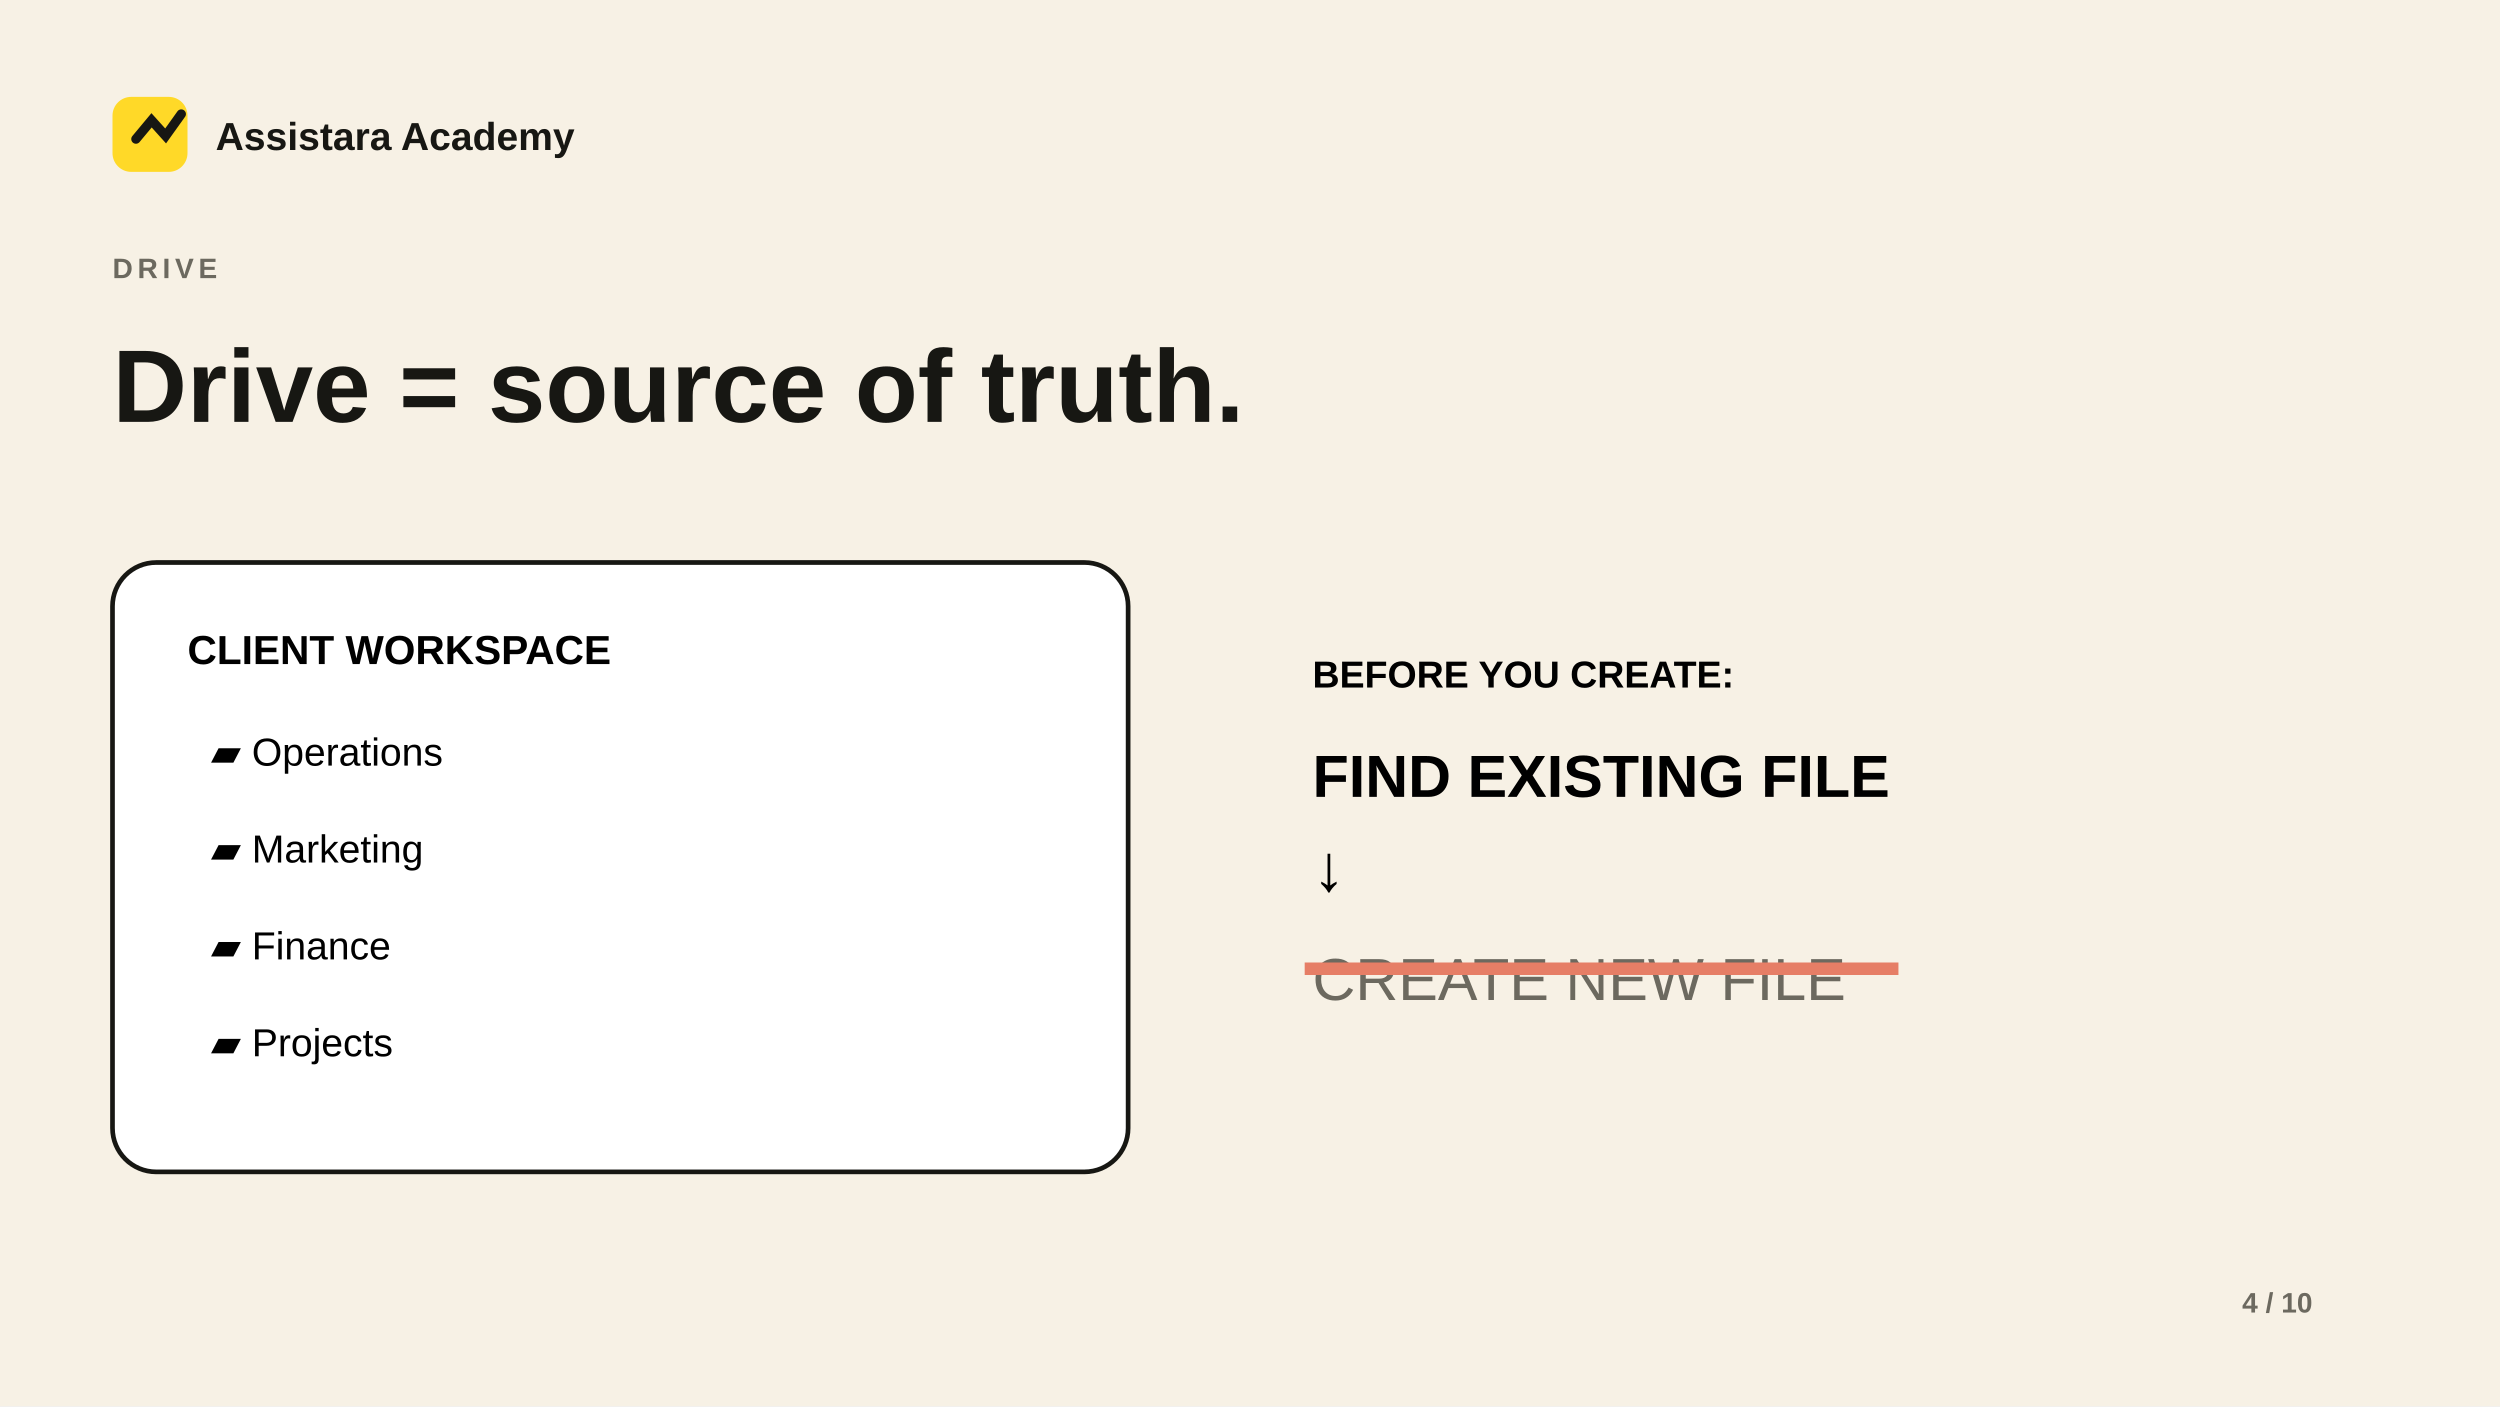
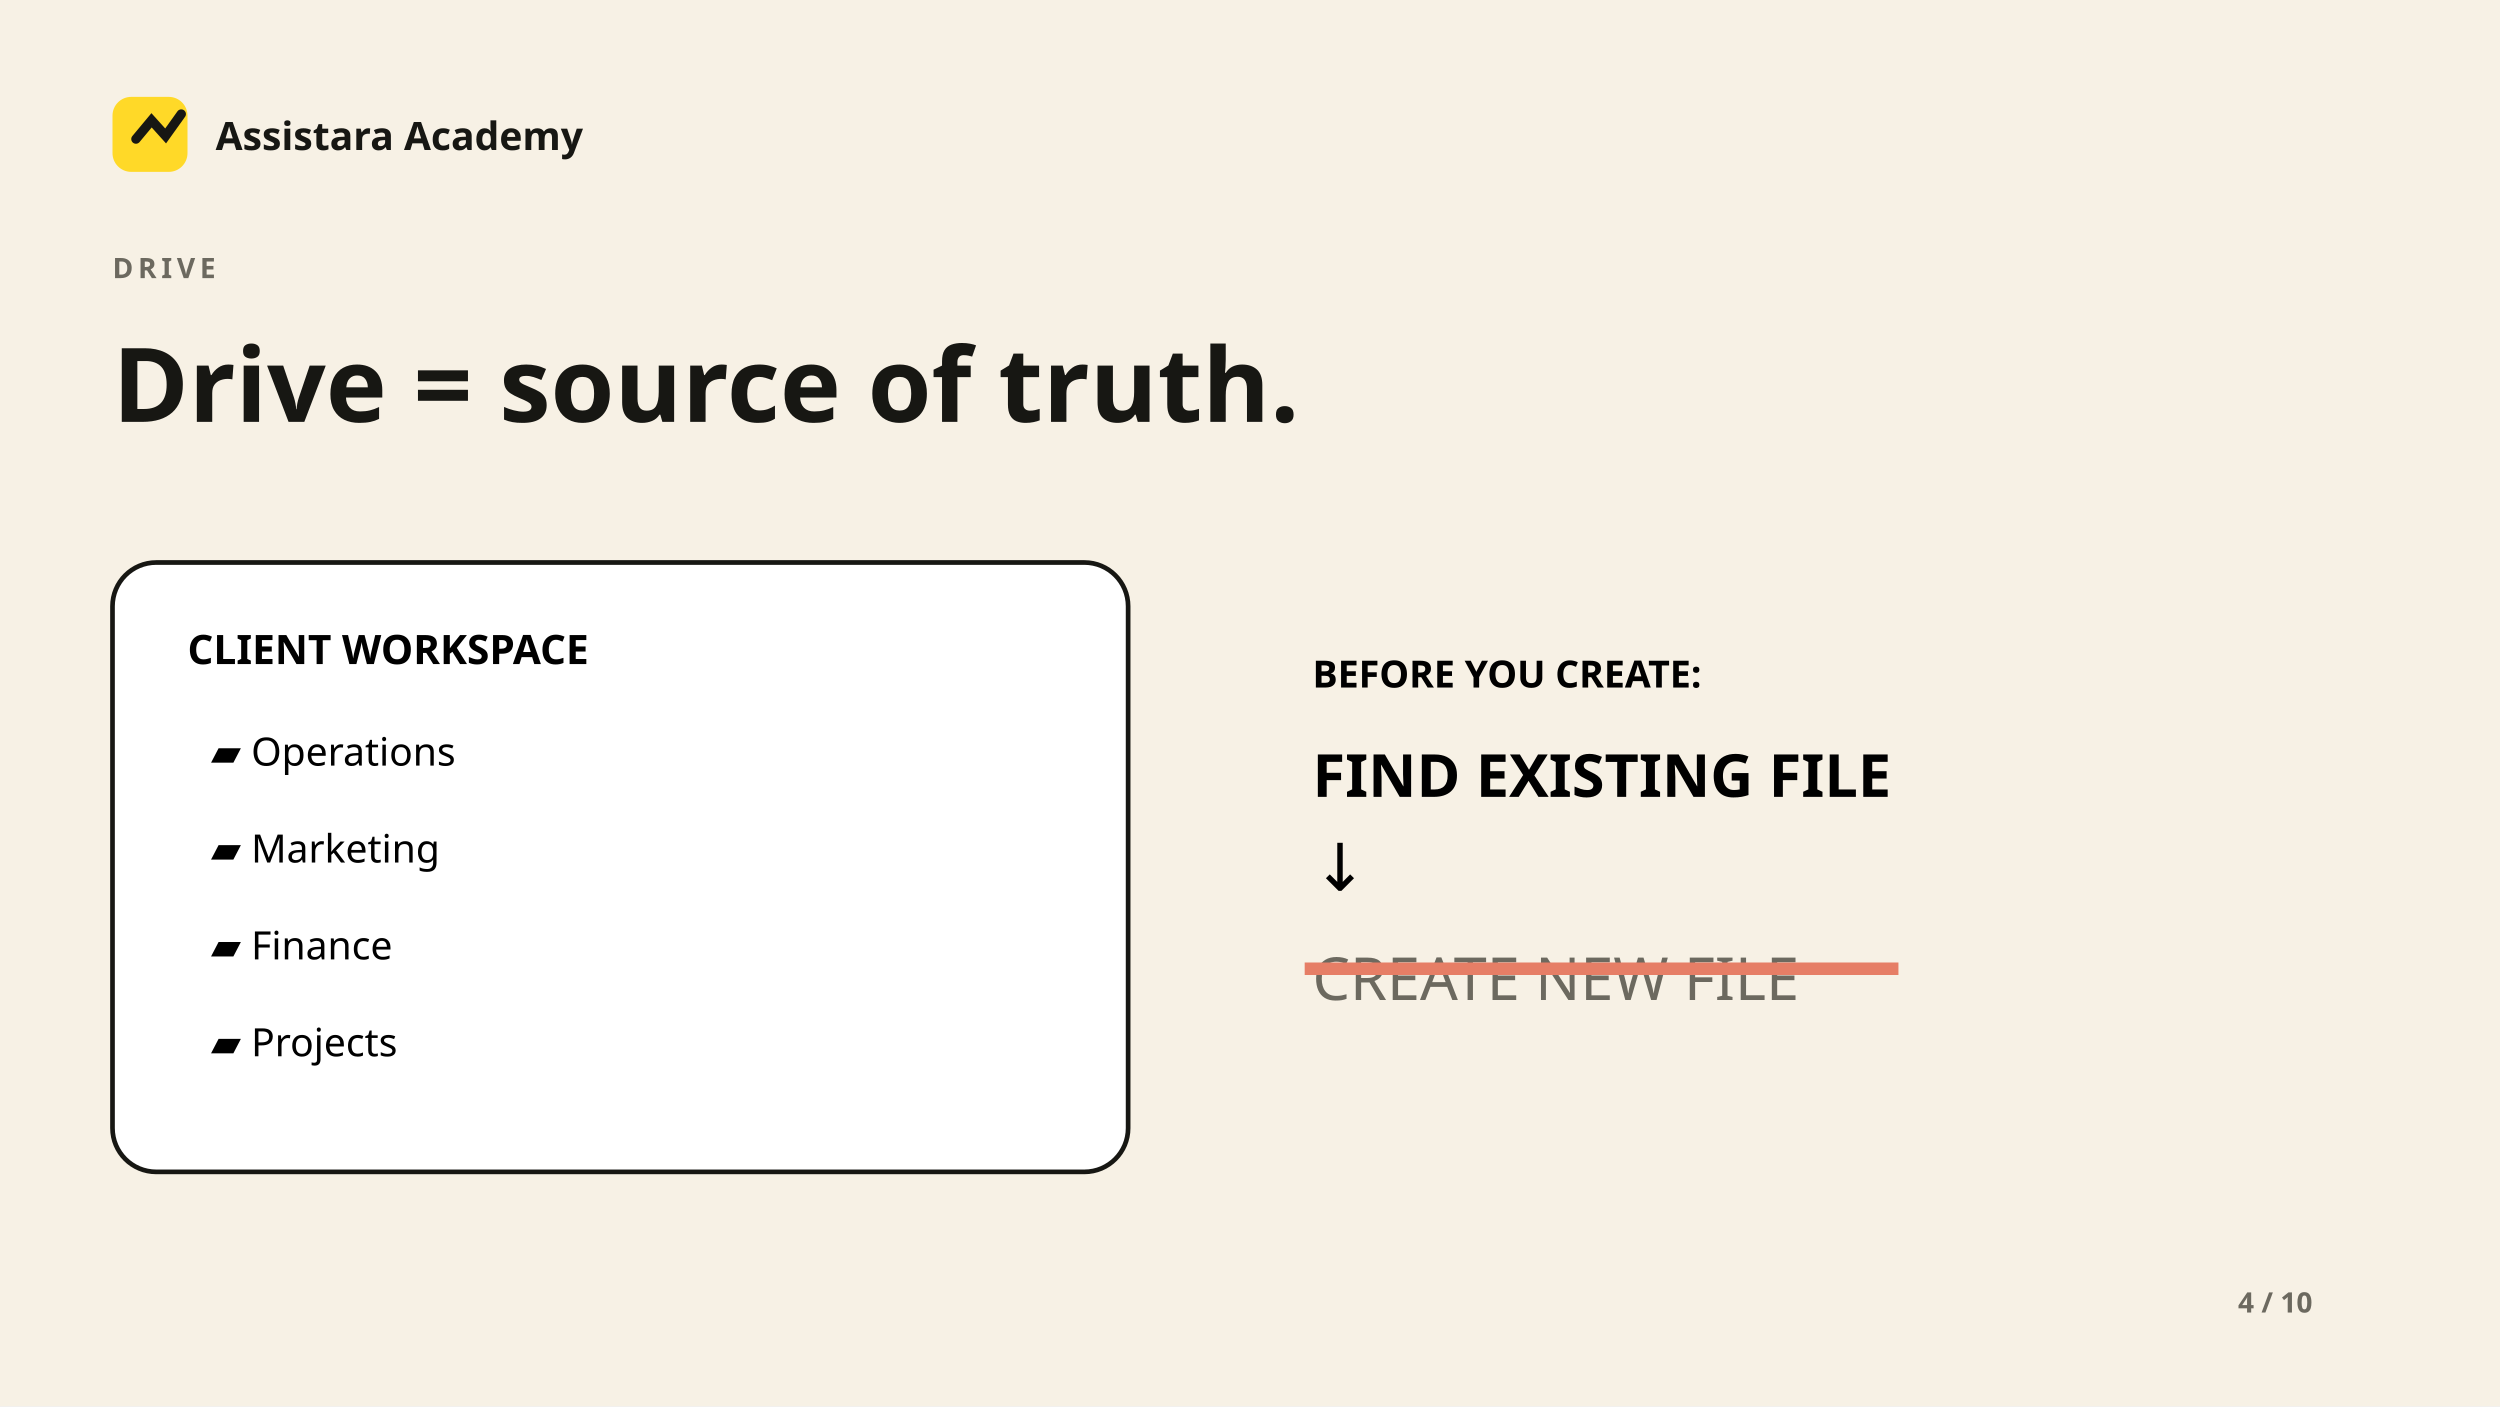
<svg xmlns="http://www.w3.org/2000/svg" width="1600" height="900" viewBox="0 0 1600 900">
  <rect width="1600" height="900" fill="#F7F1E5" />
  <rect x="72" y="62" width="48" height="48" rx="12" fill="#FFD928" />
  <path d="M87 89l10-12 9 10 10-14" fill="none" stroke="#171713" stroke-width="6" stroke-linecap="round" />
-   <text x="138" y="96" font-family="Manrope,Arial" font-size="25" font-weight="800" fill="#171713">Assistara Academy</text>
-   <text x="72" y="178" font-family="Manrope,Arial" font-size="18" font-weight="800" letter-spacing="3" fill="#6C695F">DRIVE</text>
-   <text x="72" y="270" font-family="Manrope,Arial" font-size="66" font-weight="800" fill="#171713">Drive = source of truth.</text>
+   <text x="138" y="96" font-family="Manrope,sans-serif" font-size="25" font-weight="800" fill="#171713">Assistara Academy</text>
+   <text x="72" y="178" font-family="Manrope,sans-serif" font-size="18" font-weight="800" letter-spacing="3" fill="#6C695F">DRIVE</text>
+   <text x="72" y="270" font-family="Manrope,sans-serif" font-size="66" font-weight="800" fill="#171713">Drive = source of truth.</text>
  <g>
    <rect x="72" y="360" width="650" height="390" rx="28" fill="#fff" stroke="#171713" stroke-width="3" />
-     <text x="120" y="425" font-family="Manrope,Arial" font-size="26" font-weight="800">CLIENT WORKSPACE</text>
-     <text x="135" y="490" font-family="Manrope,Arial" font-size="25">▰  Operations</text>
-     <text x="135" y="552" font-family="Manrope,Arial" font-size="25">▰  Marketing</text>
-     <text x="135" y="614" font-family="Manrope,Arial" font-size="25">▰  Finance</text>
-     <text x="135" y="676" font-family="Manrope,Arial" font-size="25">▰  Projects</text>
-     <text x="840" y="440" font-family="Manrope,Arial" font-size="24" font-weight="800">BEFORE YOU CREATE:</text>
-     <text x="840" y="510" font-family="Manrope,Arial" font-size="38" font-weight="800">FIND EXISTING FILE</text>
-     <text x="840" y="570" font-family="Manrope,Arial" font-size="42">↓</text>
-     <text x="840" y="640" font-family="Manrope,Arial" font-size="38" fill="#6C695F">CREATE NEW FILE</text>
+     <text x="120" y="425" font-family="Manrope,sans-serif" font-size="26" font-weight="800">CLIENT WORKSPACE</text>
+     <text x="135" y="490" font-family="Manrope,sans-serif" font-size="25">▰  Operations</text>
+     <text x="135" y="552" font-family="Manrope,sans-serif" font-size="25">▰  Marketing</text>
+     <text x="135" y="614" font-family="Manrope,sans-serif" font-size="25">▰  Finance</text>
+     <text x="135" y="676" font-family="Manrope,sans-serif" font-size="25">▰  Projects</text>
+     <text x="840" y="440" font-family="Manrope,sans-serif" font-size="24" font-weight="800">BEFORE YOU CREATE:</text>
+     <text x="840" y="510" font-family="Manrope,sans-serif" font-size="38" font-weight="800">FIND EXISTING FILE</text>
+     <text x="840" y="570" font-family="Manrope,sans-serif" font-size="42">↓</text>
+     <text x="840" y="640" font-family="Manrope,sans-serif" font-size="38" fill="#6C695F">CREATE NEW FILE</text>
    <line x1="835" y1="620" x2="1215" y2="620" stroke="#E67E66" stroke-width="8" />
  </g>
-   <text x="1480" y="840" text-anchor="end" font-family="Manrope,Arial" font-size="18" font-weight="700" fill="#6C695F">4 / 10</text>
+   <text x="1480" y="840" text-anchor="end" font-family="Manrope,sans-serif" font-size="18" font-weight="700" fill="#6C695F">4 / 10</text>
</svg>
